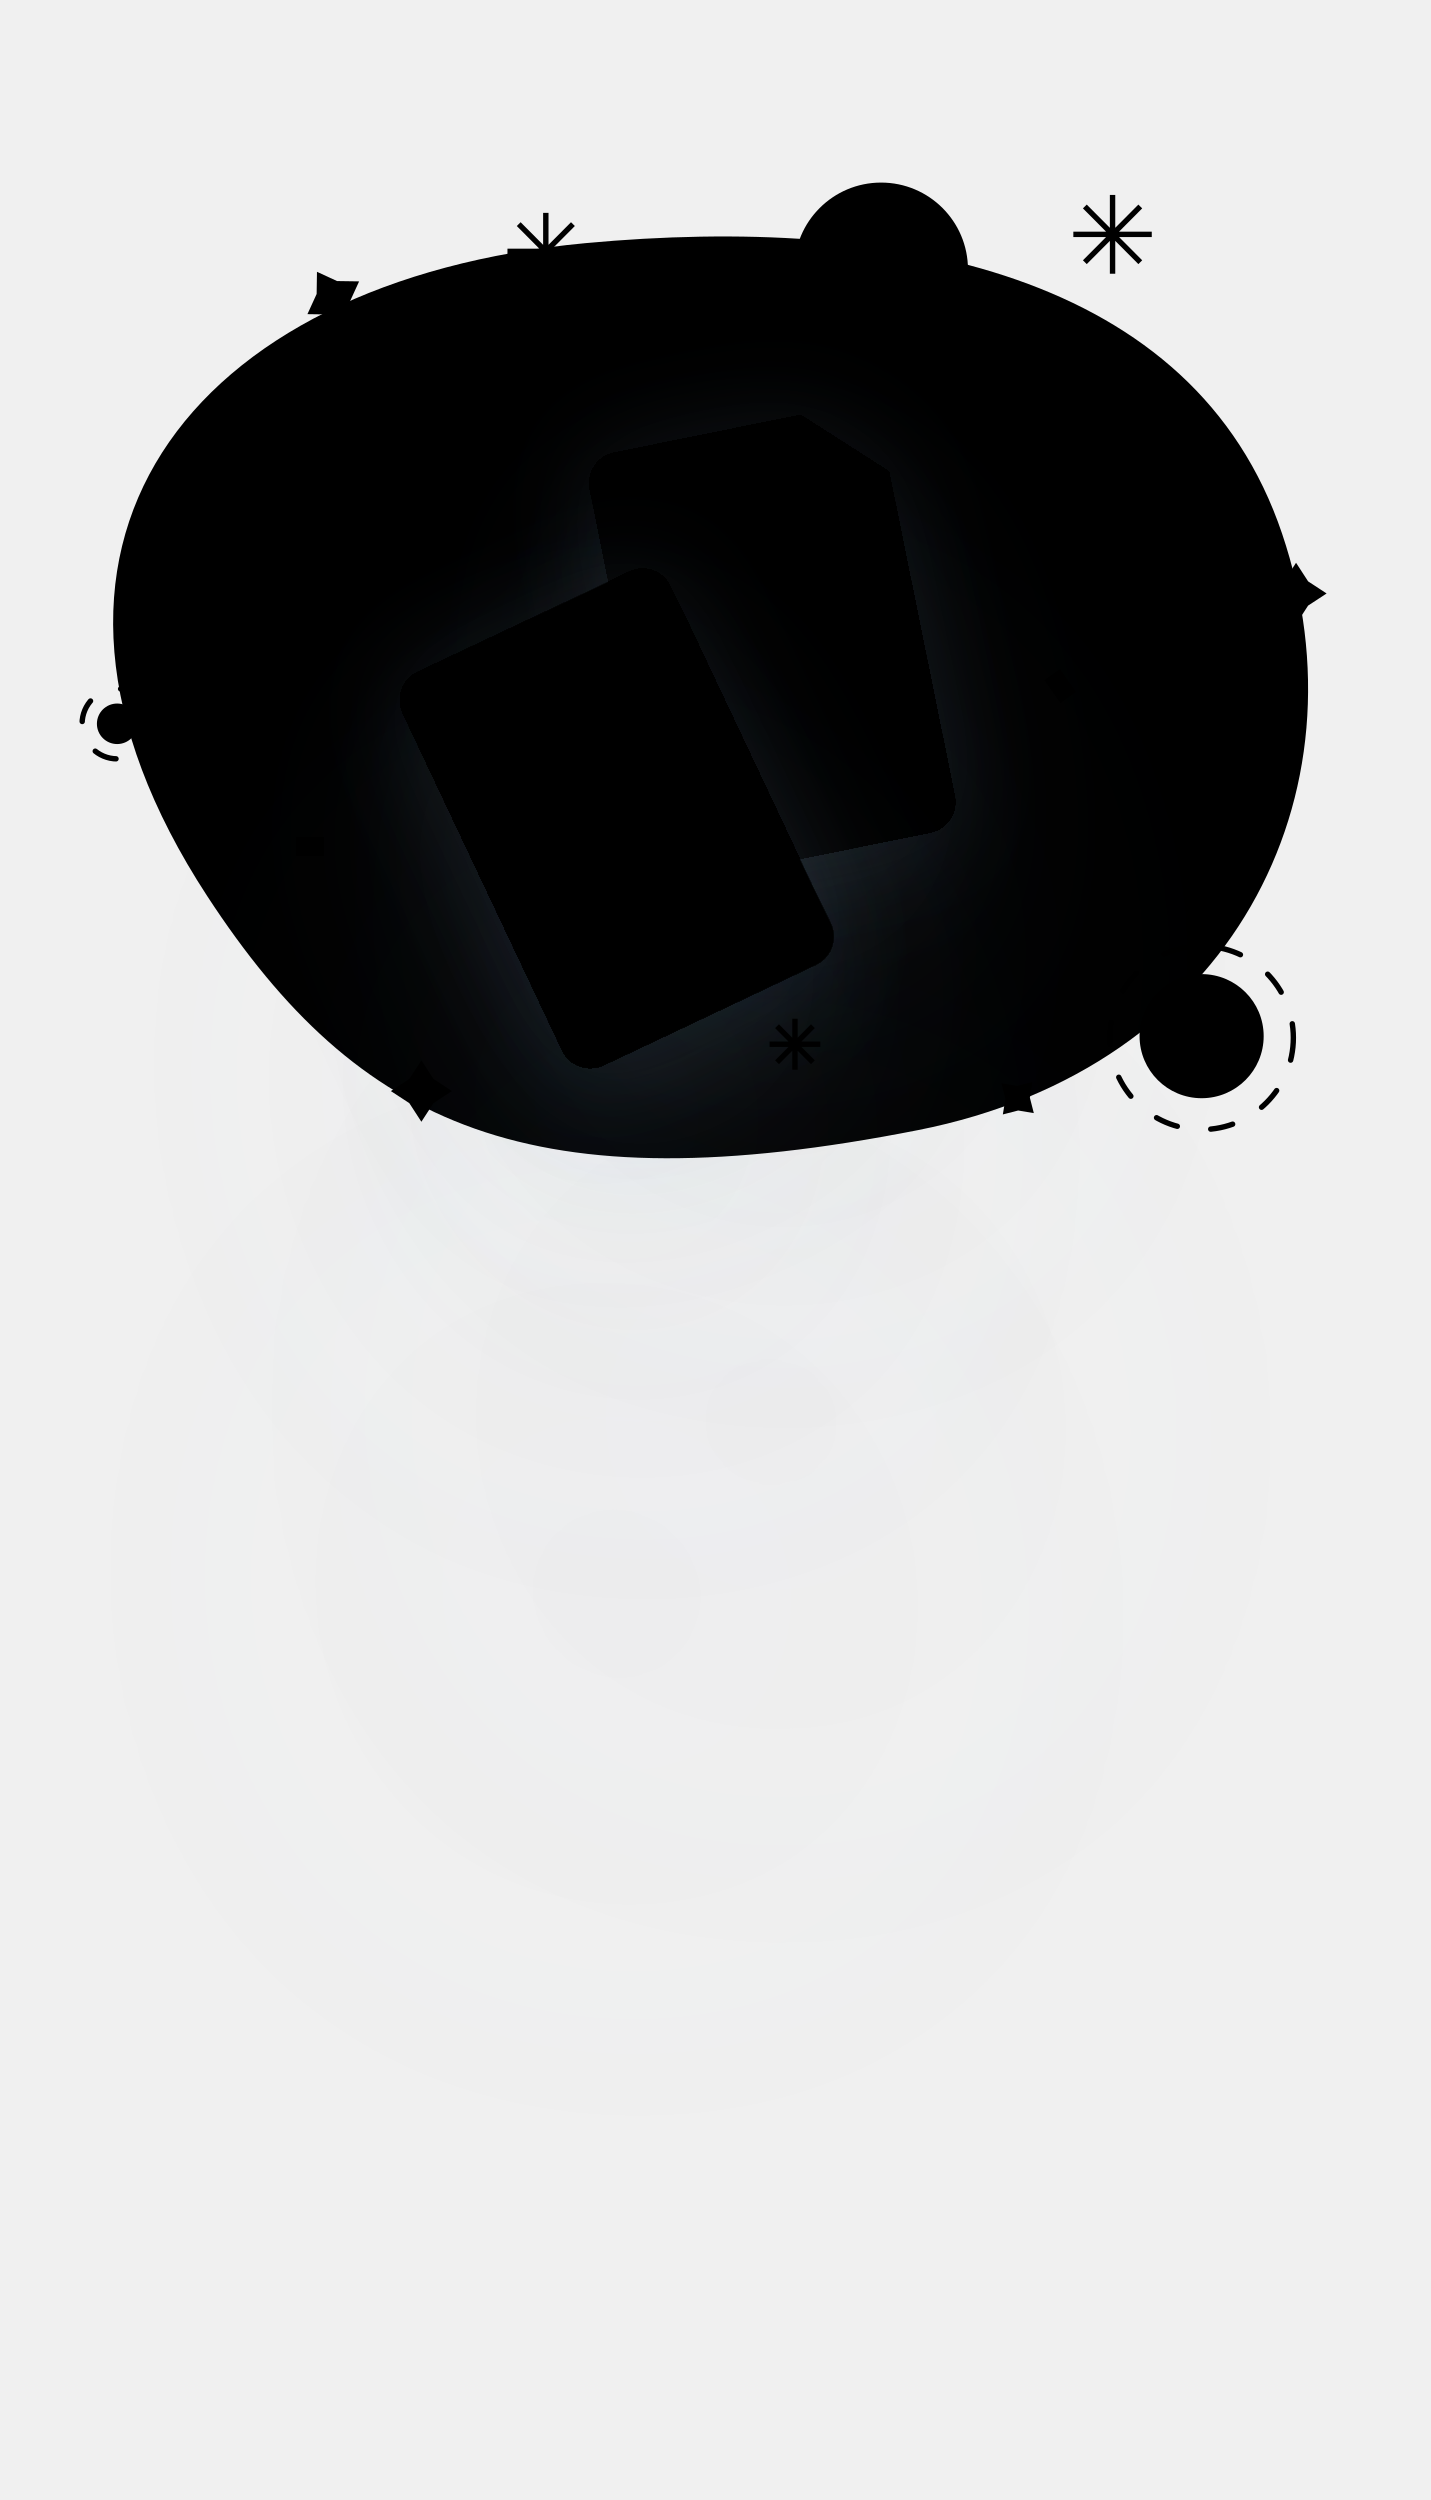
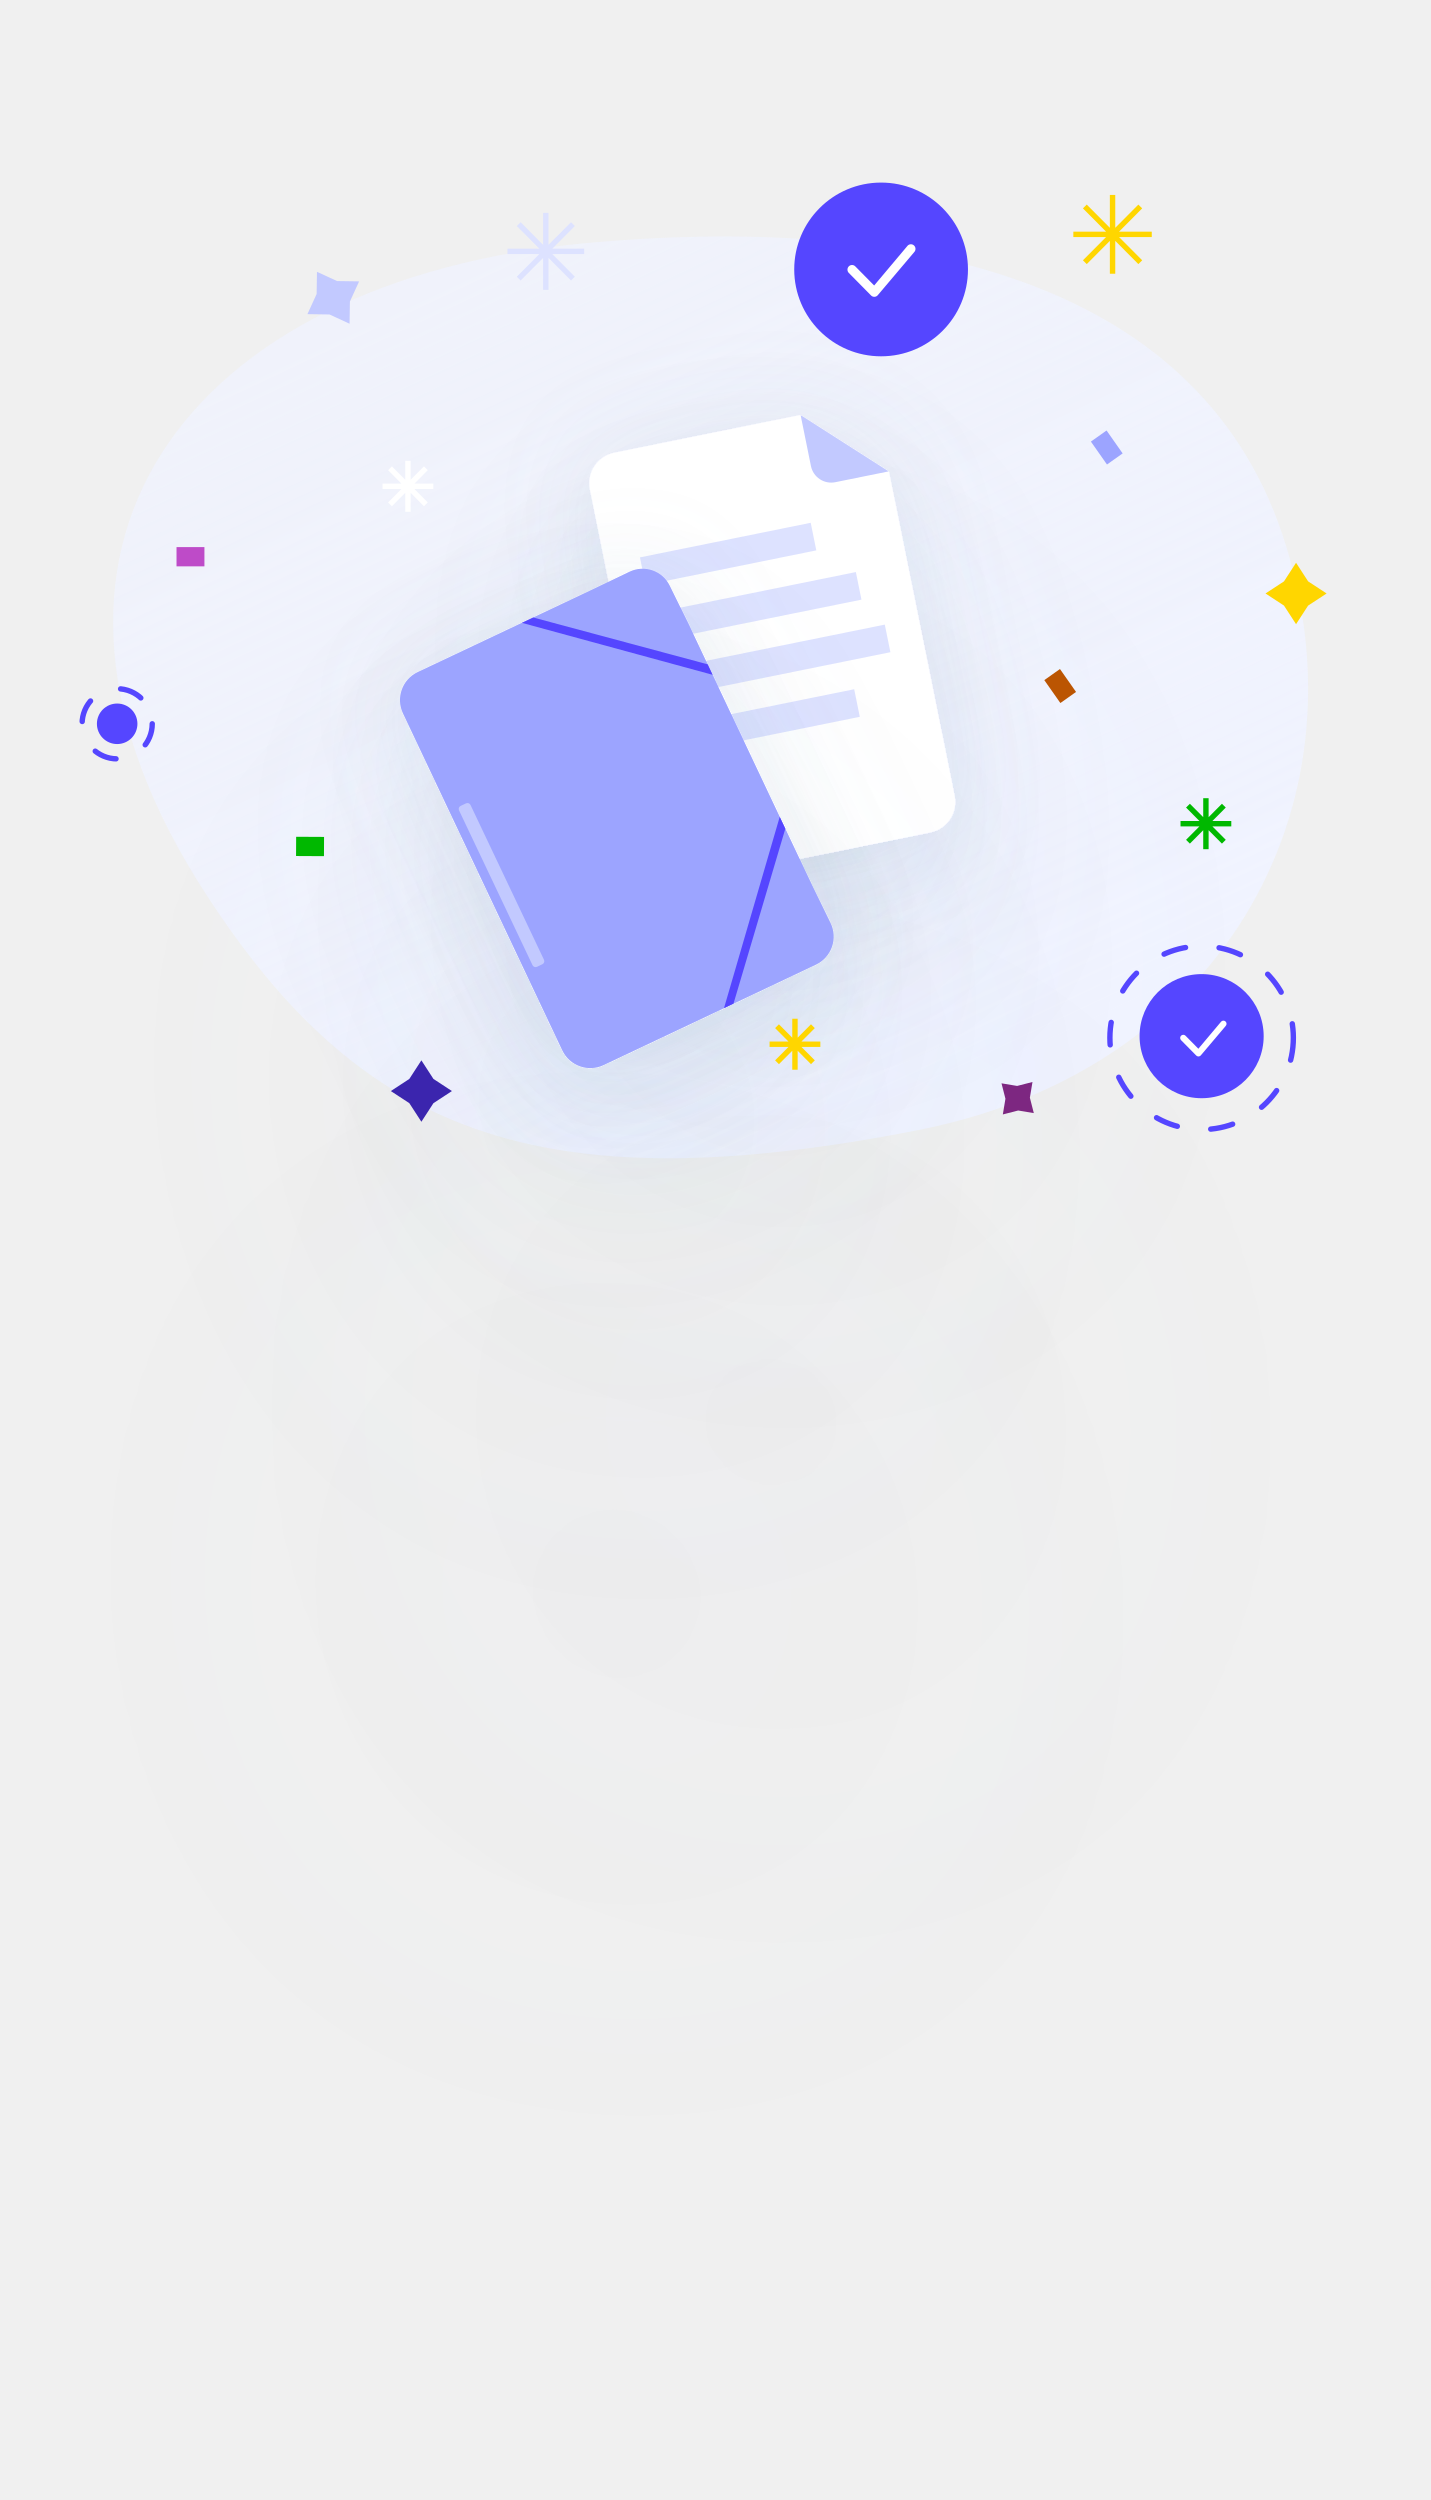
<svg xmlns="http://www.w3.org/2000/svg" fill="none" viewBox="0 0 356 622">
-   <path fill="currentColor" d="M318.971 132.741c-21.887-64.827-96.33-79.42-173.316-72.245-98.702 9.2-150.84 75.618-94.056 162.515 37.701 57.693 80.845 77.072 176.806 58.161 78.098-15.391 112.453-83.604 90.566-148.431Z" />
+   <path fill="url(#a)" d="M318.971 132.741c-21.887-64.827-96.33-79.42-173.316-72.245-98.702 9.2-150.84 75.618-94.056 162.515 37.701 57.693 80.845 77.072 176.806 58.161 78.098-15.391 112.453-83.604 90.566-148.431Z" />
  <g filter="url(#b)">
-     <path fill="currentColor" d="M146.791 121.751a7.717 7.717 0 0 1 6.032-9.096l46.45-9.411 8.952 8.652 12.918 5.396 16.35 80.704a7.718 7.718 0 0 1-6.031 9.097l-57.16 11.58a7.717 7.717 0 0 1-9.096-6.031l-18.415-90.891Z" />
-     <path fill="currentColor" d="m159.219 138.676 42.486-8.608 1.39 6.865-42.485 8.608zm2.828 13.961 50.893-10.31 1.39 6.864-50.892 10.31zm2.828 13.961 55.264-11.197 1.391 6.865-55.264 11.197zm2.829 13.961 44.82-9.08 1.391 6.864-44.82 9.08z" />
-     <path fill="currentColor" d="m199.195 103.286 2.566 12.664a5.145 5.145 0 0 0 6.064 4.021l13.265-2.687-21.895-13.998Z" />
+     <path fill="#fff" d="M146.791 121.751a7.717 7.717 0 0 1 6.032-9.096l46.45-9.411 8.952 8.652 12.918 5.396 16.35 80.704a7.718 7.718 0 0 1-6.031 9.097l-57.16 11.58a7.717 7.717 0 0 1-9.096-6.031l-18.415-90.891Z" />
+     <path fill="#DDE2FF" d="m159.219 138.676 42.486-8.608 1.39 6.865-42.485 8.608zm2.828 13.961 50.893-10.31 1.39 6.864-50.892 10.31zm2.828 13.961 55.264-11.197 1.391 6.865-55.264 11.197zm2.829 13.961 44.82-9.08 1.391 6.864-44.82 9.08z" />
+     <path fill="#C2C9FF" d="m199.195 103.286 2.566 12.664a5.145 5.145 0 0 0 6.064 4.021l13.265-2.687-21.895-13.998Z" />
  </g>
  <g filter="url(#c)">
-     <path fill="currentColor" d="M100.256 177.481a7.717 7.717 0 0 1 3.679-10.275l42.846-20.257 9.845-4.716a7.524 7.524 0 0 1 10 3.463l4.752 9.657 30.541 64.599 4.721 9.7a7.717 7.717 0 0 1-3.631 10.349l-9.415 4.468-43.424 20.53a7.718 7.718 0 0 1-10.276-3.678l-39.638-83.84Z" />
-     <path fill="currentColor" d="m132.665 153.63 43.406 11.657 1.229 2.605-47.455-12.927 2.82-1.335Zm49.828 96.082 12.898-43.536-1.394-2.96-13.867 47.614 2.363-1.118Z" />
-     <rect width="3.155" height="44.31" x="113.85" y="200.868" fill="currentColor" rx=".836" transform="rotate(-25.393 113.85 200.868)" />
+     <path fill="#9CA4FF" d="M100.256 177.481a7.717 7.717 0 0 1 3.679-10.275l42.846-20.257 9.845-4.716a7.524 7.524 0 0 1 10 3.463l4.752 9.657 30.541 64.599 4.721 9.7a7.717 7.717 0 0 1-3.631 10.349l-9.415 4.468-43.424 20.53a7.718 7.718 0 0 1-10.276-3.678l-39.638-83.84Z" />
+     <path fill="#5546FF" d="m132.665 153.63 43.406 11.657 1.229 2.605-47.455-12.927 2.82-1.335Zm49.828 96.082 12.898-43.536-1.394-2.96-13.867 47.614 2.363-1.118Z" />
+     <rect width="3.155" height="44.31" x="113.85" y="200.868" fill="#C2C9FF" rx=".836" transform="rotate(-25.393 113.85 200.868)" />
  </g>
-   <path stroke="currentColor" stroke-linecap="square" stroke-width="1.343" d="M300.031 199.26v11.342m5.643-5.669h-11.287m9.634 4.01-7.98-8.02m-.001 8.02 7.981-8.02" />
-   <circle cx="298.964" cy="258.213" r="22.823" stroke="currentColor" stroke-dasharray="5.6 8.39" stroke-linecap="round" stroke-width="1.343" />
-   <circle cx="219.218" cy="67.038" r="21.614" fill="currentColor" />
-   <path fill="currentColor" d="M225.831 61.109a1.129 1.129 0 0 1 1.611 0c.439.445.445 1.164.016 1.616l-9.1 10.757a1.129 1.129 0 0 1-1.639.032l-5.538-5.612a1.165 1.165 0 0 1 0-1.632 1.129 1.129 0 0 1 1.611 0l4.698 4.76 8.311-9.886a.305.305 0 0 1 .03-.035Z" />
-   <circle cx="298.963" cy="257.797" r="15.439" fill="currentColor" />
-   <path fill="currentColor" d="M303.838 254.165a.768.768 0 0 1 1.098 0c.3.303.303.793.011 1.101l-6.204 7.334a.768.768 0 0 1-1.117.021l-3.776-3.825a.795.795 0 0 1 0-1.113.77.77 0 0 1 1.099 0l3.203 3.245 5.665-6.74.021-.023Z" />
-   <path fill="currentColor" d="m101.84 268.438 3-4.624 2.999 4.624 4.602 3.015-4.602 3.014-2.999 4.625-3-4.625-4.602-3.014 4.602-3.015Z" />
-   <circle cx="29.151" cy="180.08" r="8.726" stroke="currentColor" stroke-dasharray="5.6 8.39" stroke-linecap="round" stroke-width="1.343" />
-   <path fill="currentColor" d="m319.458 144.643 3-4.624 3 4.624 4.601 3.014-4.601 3.015-3 4.624-3-4.624-4.602-3.015 4.602-3.014Z" />
-   <path fill="currentColor" d="m78.78 73.143.082-5.52 4.992 2.303 5.493.083-2.292 5.017-.083 5.52-4.992-2.304-5.492-.083 2.292-5.016Z" />
-   <path fill="currentColor" d="m253.062 270.18 3.818-.982-.646 3.907.977 3.837-3.888-.65-3.818.982.647-3.907-.977-3.836 3.887.649Z" />
-   <path fill="currentColor" d="M43.918 136.118h6.943v4.79h-6.943z" />
-   <path fill="currentColor" d="m275.312 107.106 4 5.703-3.897 2.76-4-5.703z" />
-   <path fill="currentColor" d="m263.718 166.452 4 5.703-3.897 2.76-4-5.703z" />
-   <path stroke="currentColor" stroke-linecap="square" stroke-width="1.343" d="M135.799 53.626v17.828m8.87-8.914h-17.741m15.145 6.303-12.545-12.607m-.002 12.607 12.545-12.607" />
-   <path stroke="currentColor" stroke-linecap="square" stroke-width="1.343" d="M197.786 254.13v11.342m5.643-5.668h-11.287m9.634 4.01-7.981-8.02m0 8.02 7.981-8.02M276.805 49.17v18.26m9.083-9.127h-18.17m15.511 6.457-12.848-12.91m-.001 12.91 12.848-12.911" />
-   <path stroke="currentColor" stroke-linecap="square" stroke-width="1.343" d="M101.494 115.321v11.343m5.643-5.669H95.85m9.634 4.01-7.98-8.02m-.001 8.021 7.981-8.02" />
-   <path fill="currentColor" d="m73.683 208.188 6.943.036-.025 4.79-6.943-.036z" />
-   <circle cx="29.151" cy="180.081" r="5.041" fill="currentColor" />
+   <path stroke="#00B800" stroke-linecap="square" stroke-width="1.343" d="M300.031 199.26v11.342m5.643-5.669h-11.287m9.634 4.01-7.98-8.02m-.001 8.02 7.981-8.02" />
+   <circle cx="298.964" cy="258.213" r="22.823" stroke="#5546FF" stroke-dasharray="5.6 8.39" stroke-linecap="round" stroke-width="1.343" />
+   <circle cx="219.218" cy="67.038" r="21.614" fill="#5546FF" />
+   <path fill="#fff" d="M225.831 61.109a1.129 1.129 0 0 1 1.611 0c.439.445.445 1.164.016 1.616l-9.1 10.757a1.129 1.129 0 0 1-1.639.032l-5.538-5.612a1.165 1.165 0 0 1 0-1.632 1.129 1.129 0 0 1 1.611 0l4.698 4.76 8.311-9.886a.305.305 0 0 1 .03-.035Z" />
+   <circle cx="298.963" cy="257.797" r="15.439" fill="#5546FF" />
+   <path fill="#fff" d="M303.838 254.165a.768.768 0 0 1 1.098 0c.3.303.303.793.011 1.101l-6.204 7.334a.768.768 0 0 1-1.117.021l-3.776-3.825a.795.795 0 0 1 0-1.113.77.77 0 0 1 1.099 0l3.203 3.245 5.665-6.74.021-.023Z" />
+   <path fill="#3B25AE" d="m101.84 268.438 3-4.624 2.999 4.624 4.602 3.015-4.602 3.014-2.999 4.625-3-4.625-4.602-3.014 4.602-3.015Z" />
+   <circle cx="29.151" cy="180.08" r="8.726" stroke="#5546FF" stroke-dasharray="5.6 8.39" stroke-linecap="round" stroke-width="1.343" />
+   <path fill="#FFD600" d="m319.458 144.643 3-4.624 3 4.624 4.601 3.014-4.601 3.015-3 4.624-3-4.624-4.602-3.015 4.602-3.014Z" />
+   <path fill="#C2C9FF" d="m78.78 73.143.082-5.52 4.992 2.303 5.493.083-2.292 5.017-.083 5.52-4.992-2.304-5.492-.083 2.292-5.016Z" />
+   <path fill="#7D2781" d="m253.062 270.18 3.818-.982-.646 3.907.977 3.837-3.888-.65-3.818.982.647-3.907-.977-3.836 3.887.649Z" />
+   <path fill="#BE4BC8" d="M43.918 136.118h6.943v4.79h-6.943z" />
+   <path fill="#9CA4FF" d="m275.312 107.106 4 5.703-3.897 2.76-4-5.703z" />
+   <path fill="#BB5502" d="m263.718 166.452 4 5.703-3.897 2.76-4-5.703z" />
+   <path stroke="#DDE2FF" stroke-linecap="square" stroke-width="1.343" d="M135.799 53.626v17.828m8.87-8.914h-17.741m15.145 6.303-12.545-12.607m-.002 12.607 12.545-12.607" />
+   <path stroke="#FFD600" stroke-linecap="square" stroke-width="1.343" d="M197.786 254.13v11.342m5.643-5.668h-11.287m9.634 4.01-7.981-8.02m0 8.02 7.981-8.02M276.805 49.17v18.26m9.083-9.127h-18.17m15.511 6.457-12.848-12.91m-.001 12.91 12.848-12.911" />
+   <path stroke="#fff" stroke-linecap="square" stroke-width="1.343" d="M101.494 115.321v11.343m5.643-5.669H95.85m9.634 4.01-7.98-8.02m-.001 8.021 7.981-8.02" />
+   <path fill="#00B800" d="m73.683 208.188 6.943.036-.025 4.79-6.943-.036z" />
+   <circle cx="29.151" cy="180.081" r="5.041" fill="#5546FF" />
  <defs>
    <filter id="b" width="476.738" height="525.417" x="-46.227" y="79.136" color-interpolation-filters="sRGB" filterUnits="userSpaceOnUse">
      <feFlood flood-opacity="0" result="BackgroundImageFix" />
      <feColorMatrix in="SourceAlpha" result="hardAlpha" values="0 0 0 0 0 0 0 0 0 0 0 0 0 0 0 0 0 0 127 0" />
      <feOffset dy="192.863" />
      <feGaussianBlur stdDeviation="96.431" />
      <feComposite in2="hardAlpha" operator="out" />
      <feColorMatrix values="0 0 0 0 0.439 0 0 0 0 0.565 0 0 0 0 0.69 0 0 0 0.04 0" />
      <feBlend in2="BackgroundImageFix" result="effect1_dropShadow_4395_2112" />
      <feColorMatrix in="SourceAlpha" result="hardAlpha" values="0 0 0 0 0 0 0 0 0 0 0 0 0 0 0 0 0 0 127 0" />
      <feOffset dy="72.323" />
      <feGaussianBlur stdDeviation="48.216" />
      <feComposite in2="hardAlpha" operator="out" />
      <feColorMatrix values="0 0 0 0 0.439 0 0 0 0 0.565 0 0 0 0 0.69 0 0 0 0.05 0" />
      <feBlend in2="effect1_dropShadow_4395_2112" result="effect2_dropShadow_4395_2112" />
      <feColorMatrix in="SourceAlpha" result="hardAlpha" values="0 0 0 0 0 0 0 0 0 0 0 0 0 0 0 0 0 0 127 0" />
      <feOffset dy="24.108" />
      <feGaussianBlur stdDeviation="24.108" />
      <feComposite in2="hardAlpha" operator="out" />
      <feColorMatrix values="0 0 0 0 0.439 0 0 0 0 0.565 0 0 0 0 0.69 0 0 0 0.08 0" />
      <feBlend in2="effect2_dropShadow_4395_2112" result="effect3_dropShadow_4395_2112" />
      <feColorMatrix in="SourceAlpha" result="hardAlpha" values="0 0 0 0 0 0 0 0 0 0 0 0 0 0 0 0 0 0 127 0" />
      <feOffset dy="12.054" />
      <feGaussianBlur stdDeviation="12.054" />
      <feComposite in2="hardAlpha" operator="out" />
      <feColorMatrix values="0 0 0 0 0.439 0 0 0 0 0.565 0 0 0 0 0.69 0 0 0 0.05 0" />
      <feBlend in2="effect3_dropShadow_4395_2112" result="effect4_dropShadow_4395_2112" />
      <feColorMatrix in="SourceAlpha" result="hardAlpha" values="0 0 0 0 0 0 0 0 0 0 0 0 0 0 0 0 0 0 127 0" />
      <feOffset />
      <feGaussianBlur stdDeviation="12.054" />
      <feComposite in2="hardAlpha" operator="out" />
      <feColorMatrix values="0 0 0 0 0.439 0 0 0 0 0.565 0 0 0 0 0.69 0 0 0 0.1 0" />
      <feBlend in2="effect4_dropShadow_4395_2112" result="effect5_dropShadow_4395_2112" />
      <feBlend in="SourceGraphic" in2="effect5_dropShadow_4395_2112" result="shape" />
    </filter>
    <filter id="c" width="493.631" height="534.081" x="-93.349" y="117.386" color-interpolation-filters="sRGB" filterUnits="userSpaceOnUse">
      <feFlood flood-opacity="0" result="BackgroundImageFix" />
      <feColorMatrix in="SourceAlpha" result="hardAlpha" values="0 0 0 0 0 0 0 0 0 0 0 0 0 0 0 0 0 0 127 0" />
      <feOffset dy="192.863" />
      <feGaussianBlur stdDeviation="96.431" />
      <feComposite in2="hardAlpha" operator="out" />
      <feColorMatrix values="0 0 0 0 0.439 0 0 0 0 0.565 0 0 0 0 0.69 0 0 0 0.04 0" />
      <feBlend in2="BackgroundImageFix" result="effect1_dropShadow_4395_2112" />
      <feColorMatrix in="SourceAlpha" result="hardAlpha" values="0 0 0 0 0 0 0 0 0 0 0 0 0 0 0 0 0 0 127 0" />
      <feOffset dy="72.323" />
      <feGaussianBlur stdDeviation="48.216" />
      <feComposite in2="hardAlpha" operator="out" />
      <feColorMatrix values="0 0 0 0 0.439 0 0 0 0 0.565 0 0 0 0 0.69 0 0 0 0.05 0" />
      <feBlend in2="effect1_dropShadow_4395_2112" result="effect2_dropShadow_4395_2112" />
      <feColorMatrix in="SourceAlpha" result="hardAlpha" values="0 0 0 0 0 0 0 0 0 0 0 0 0 0 0 0 0 0 127 0" />
      <feOffset dy="24.108" />
      <feGaussianBlur stdDeviation="24.108" />
      <feComposite in2="hardAlpha" operator="out" />
      <feColorMatrix values="0 0 0 0 0.439 0 0 0 0 0.565 0 0 0 0 0.69 0 0 0 0.08 0" />
      <feBlend in2="effect2_dropShadow_4395_2112" result="effect3_dropShadow_4395_2112" />
      <feColorMatrix in="SourceAlpha" result="hardAlpha" values="0 0 0 0 0 0 0 0 0 0 0 0 0 0 0 0 0 0 127 0" />
      <feOffset dy="12.054" />
      <feGaussianBlur stdDeviation="12.054" />
      <feComposite in2="hardAlpha" operator="out" />
      <feColorMatrix values="0 0 0 0 0.439 0 0 0 0 0.565 0 0 0 0 0.69 0 0 0 0.05 0" />
      <feBlend in2="effect3_dropShadow_4395_2112" result="effect4_dropShadow_4395_2112" />
      <feColorMatrix in="SourceAlpha" result="hardAlpha" values="0 0 0 0 0 0 0 0 0 0 0 0 0 0 0 0 0 0 127 0" />
      <feOffset />
      <feGaussianBlur stdDeviation="12.054" />
      <feComposite in2="hardAlpha" operator="out" />
      <feColorMatrix values="0 0 0 0 0.439 0 0 0 0 0.565 0 0 0 0 0.69 0 0 0 0.1 0" />
      <feBlend in2="effect4_dropShadow_4395_2112" result="effect5_dropShadow_4395_2112" />
      <feBlend in="SourceGraphic" in2="effect5_dropShadow_4395_2112" result="shape" />
    </filter>
    <linearGradient id="a" x1="141.245" x2="241.735" y1="55.928" y2="269.38" gradientUnits="userSpaceOnUse">
-       <stop stop-color="currentColor" stop-opacity=".72" />
-       <stop offset="1" stop-color="currentColor" />
+       <stop stop-color="#F0F3FF" stop-opacity=".72" />
+       <stop offset="1" stop-color="#F0F3FF" />
    </linearGradient>
  </defs>
</svg>
